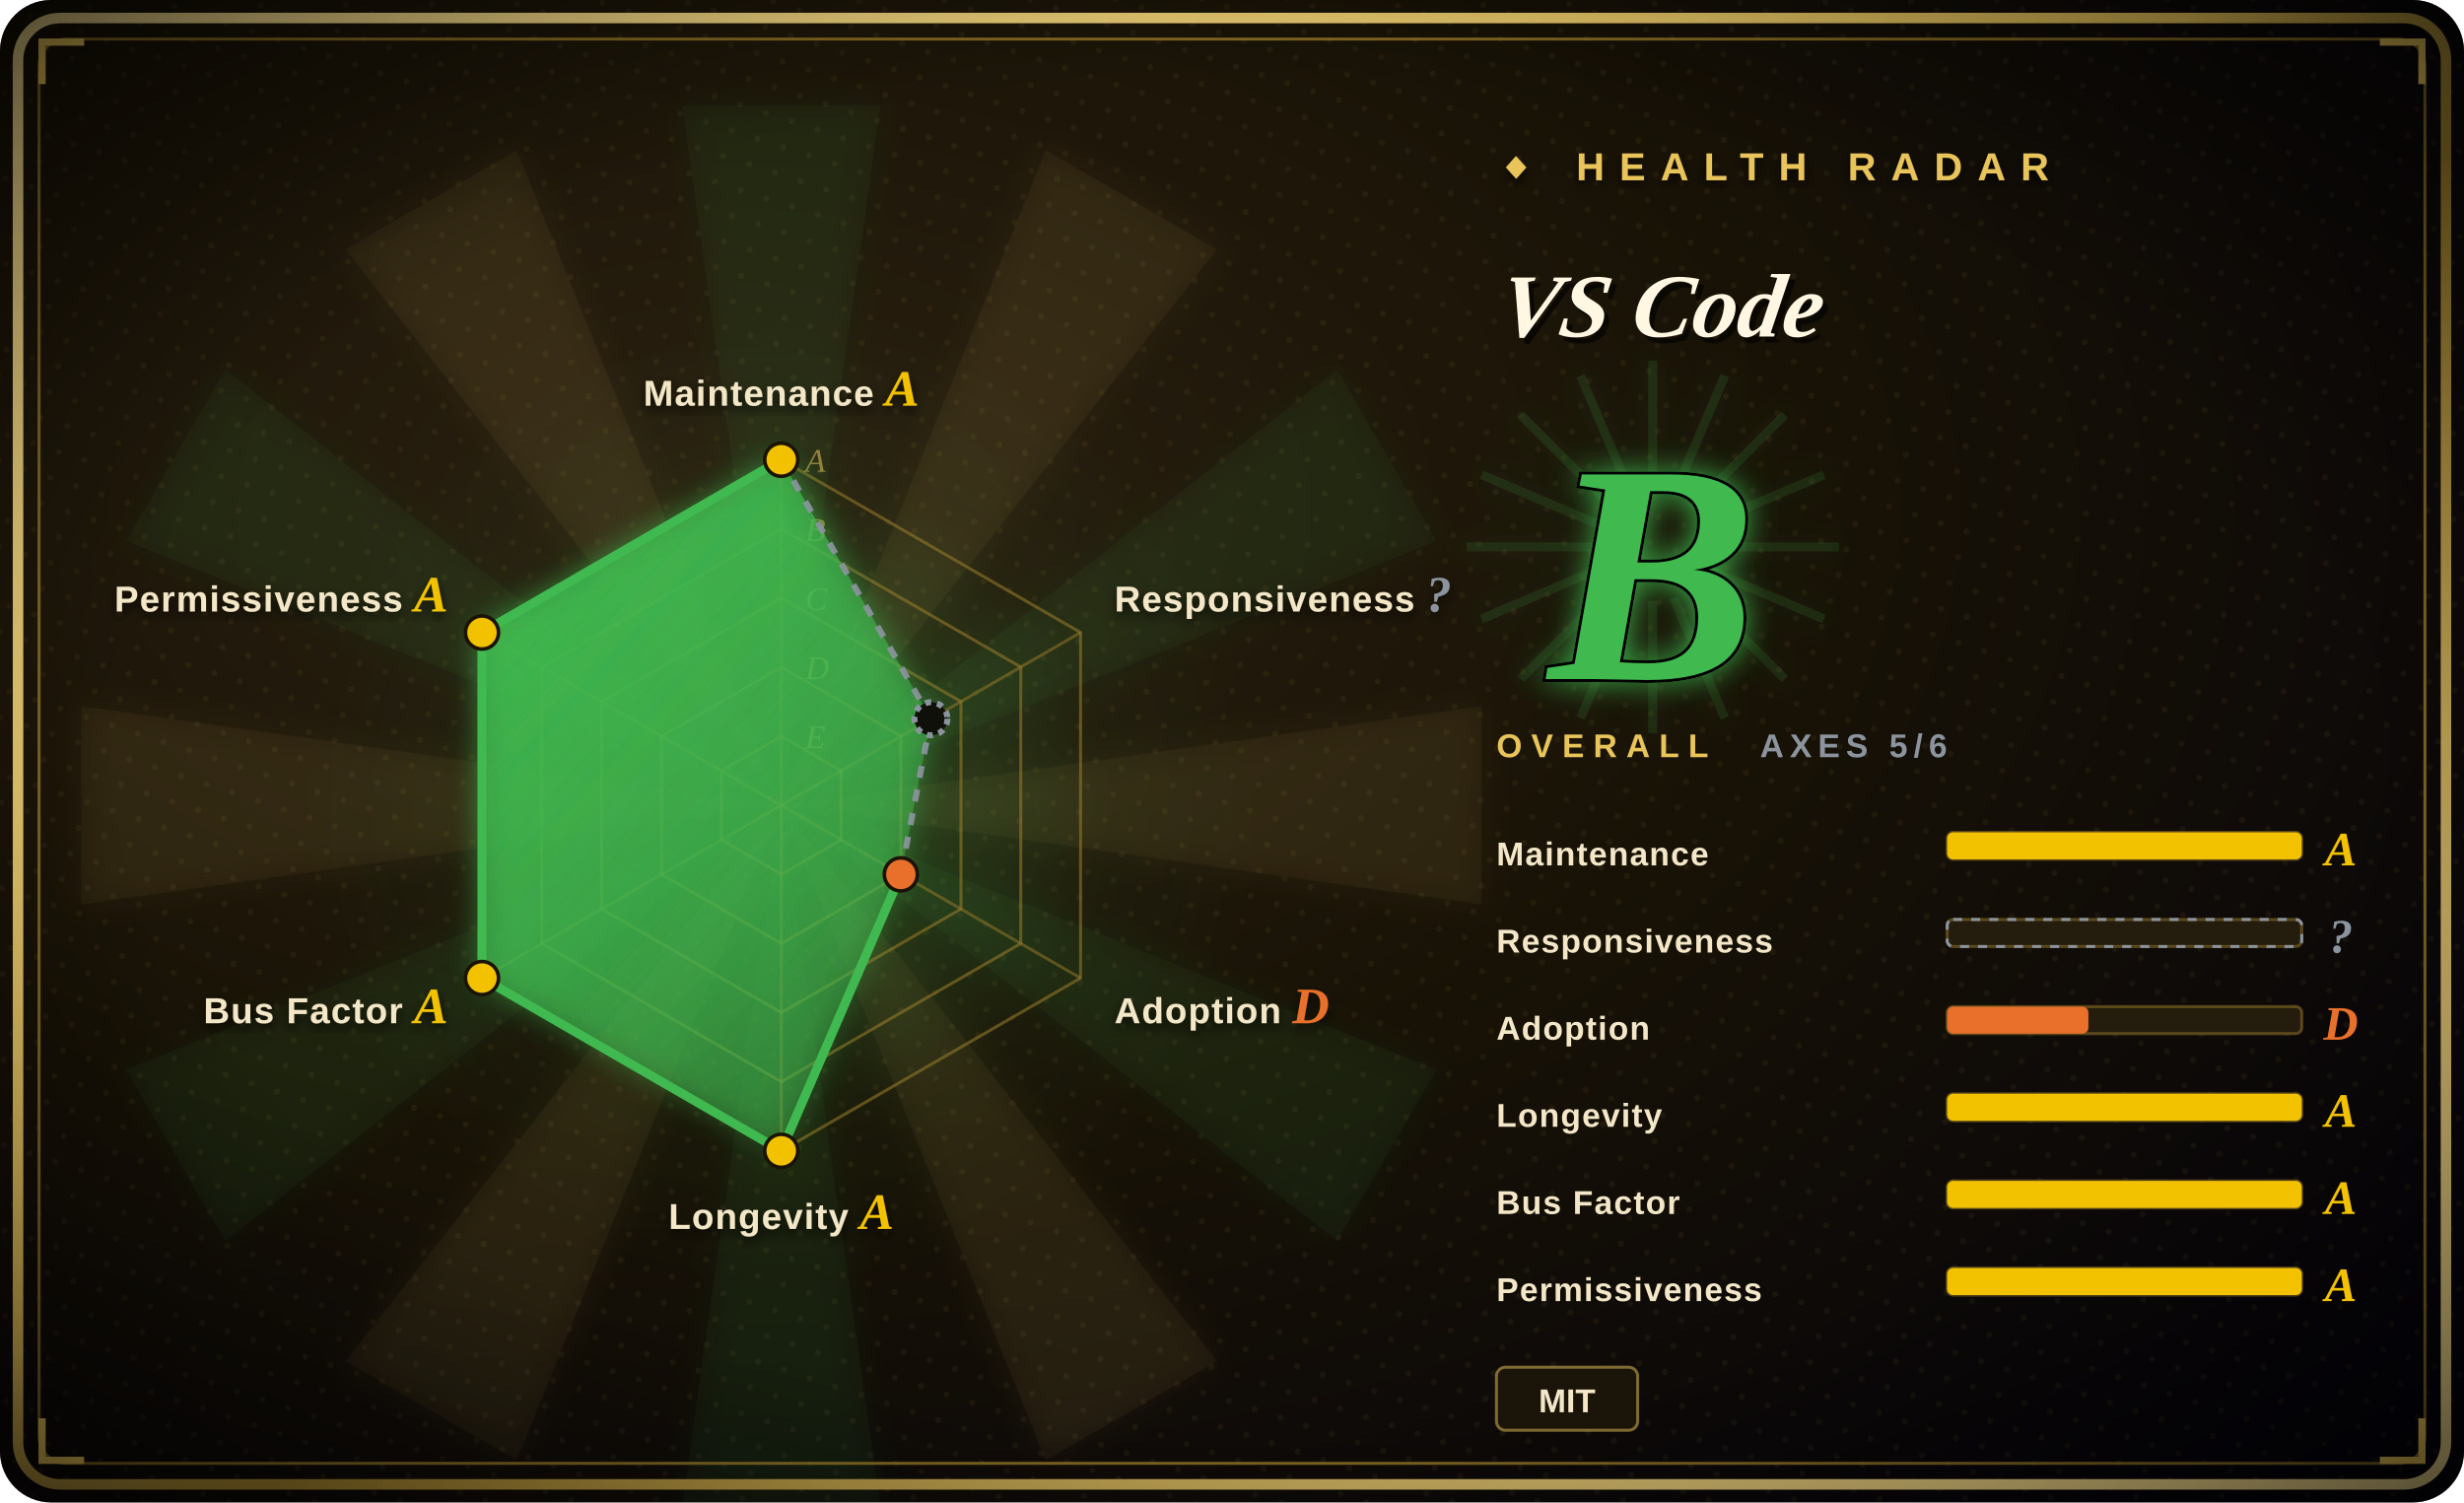
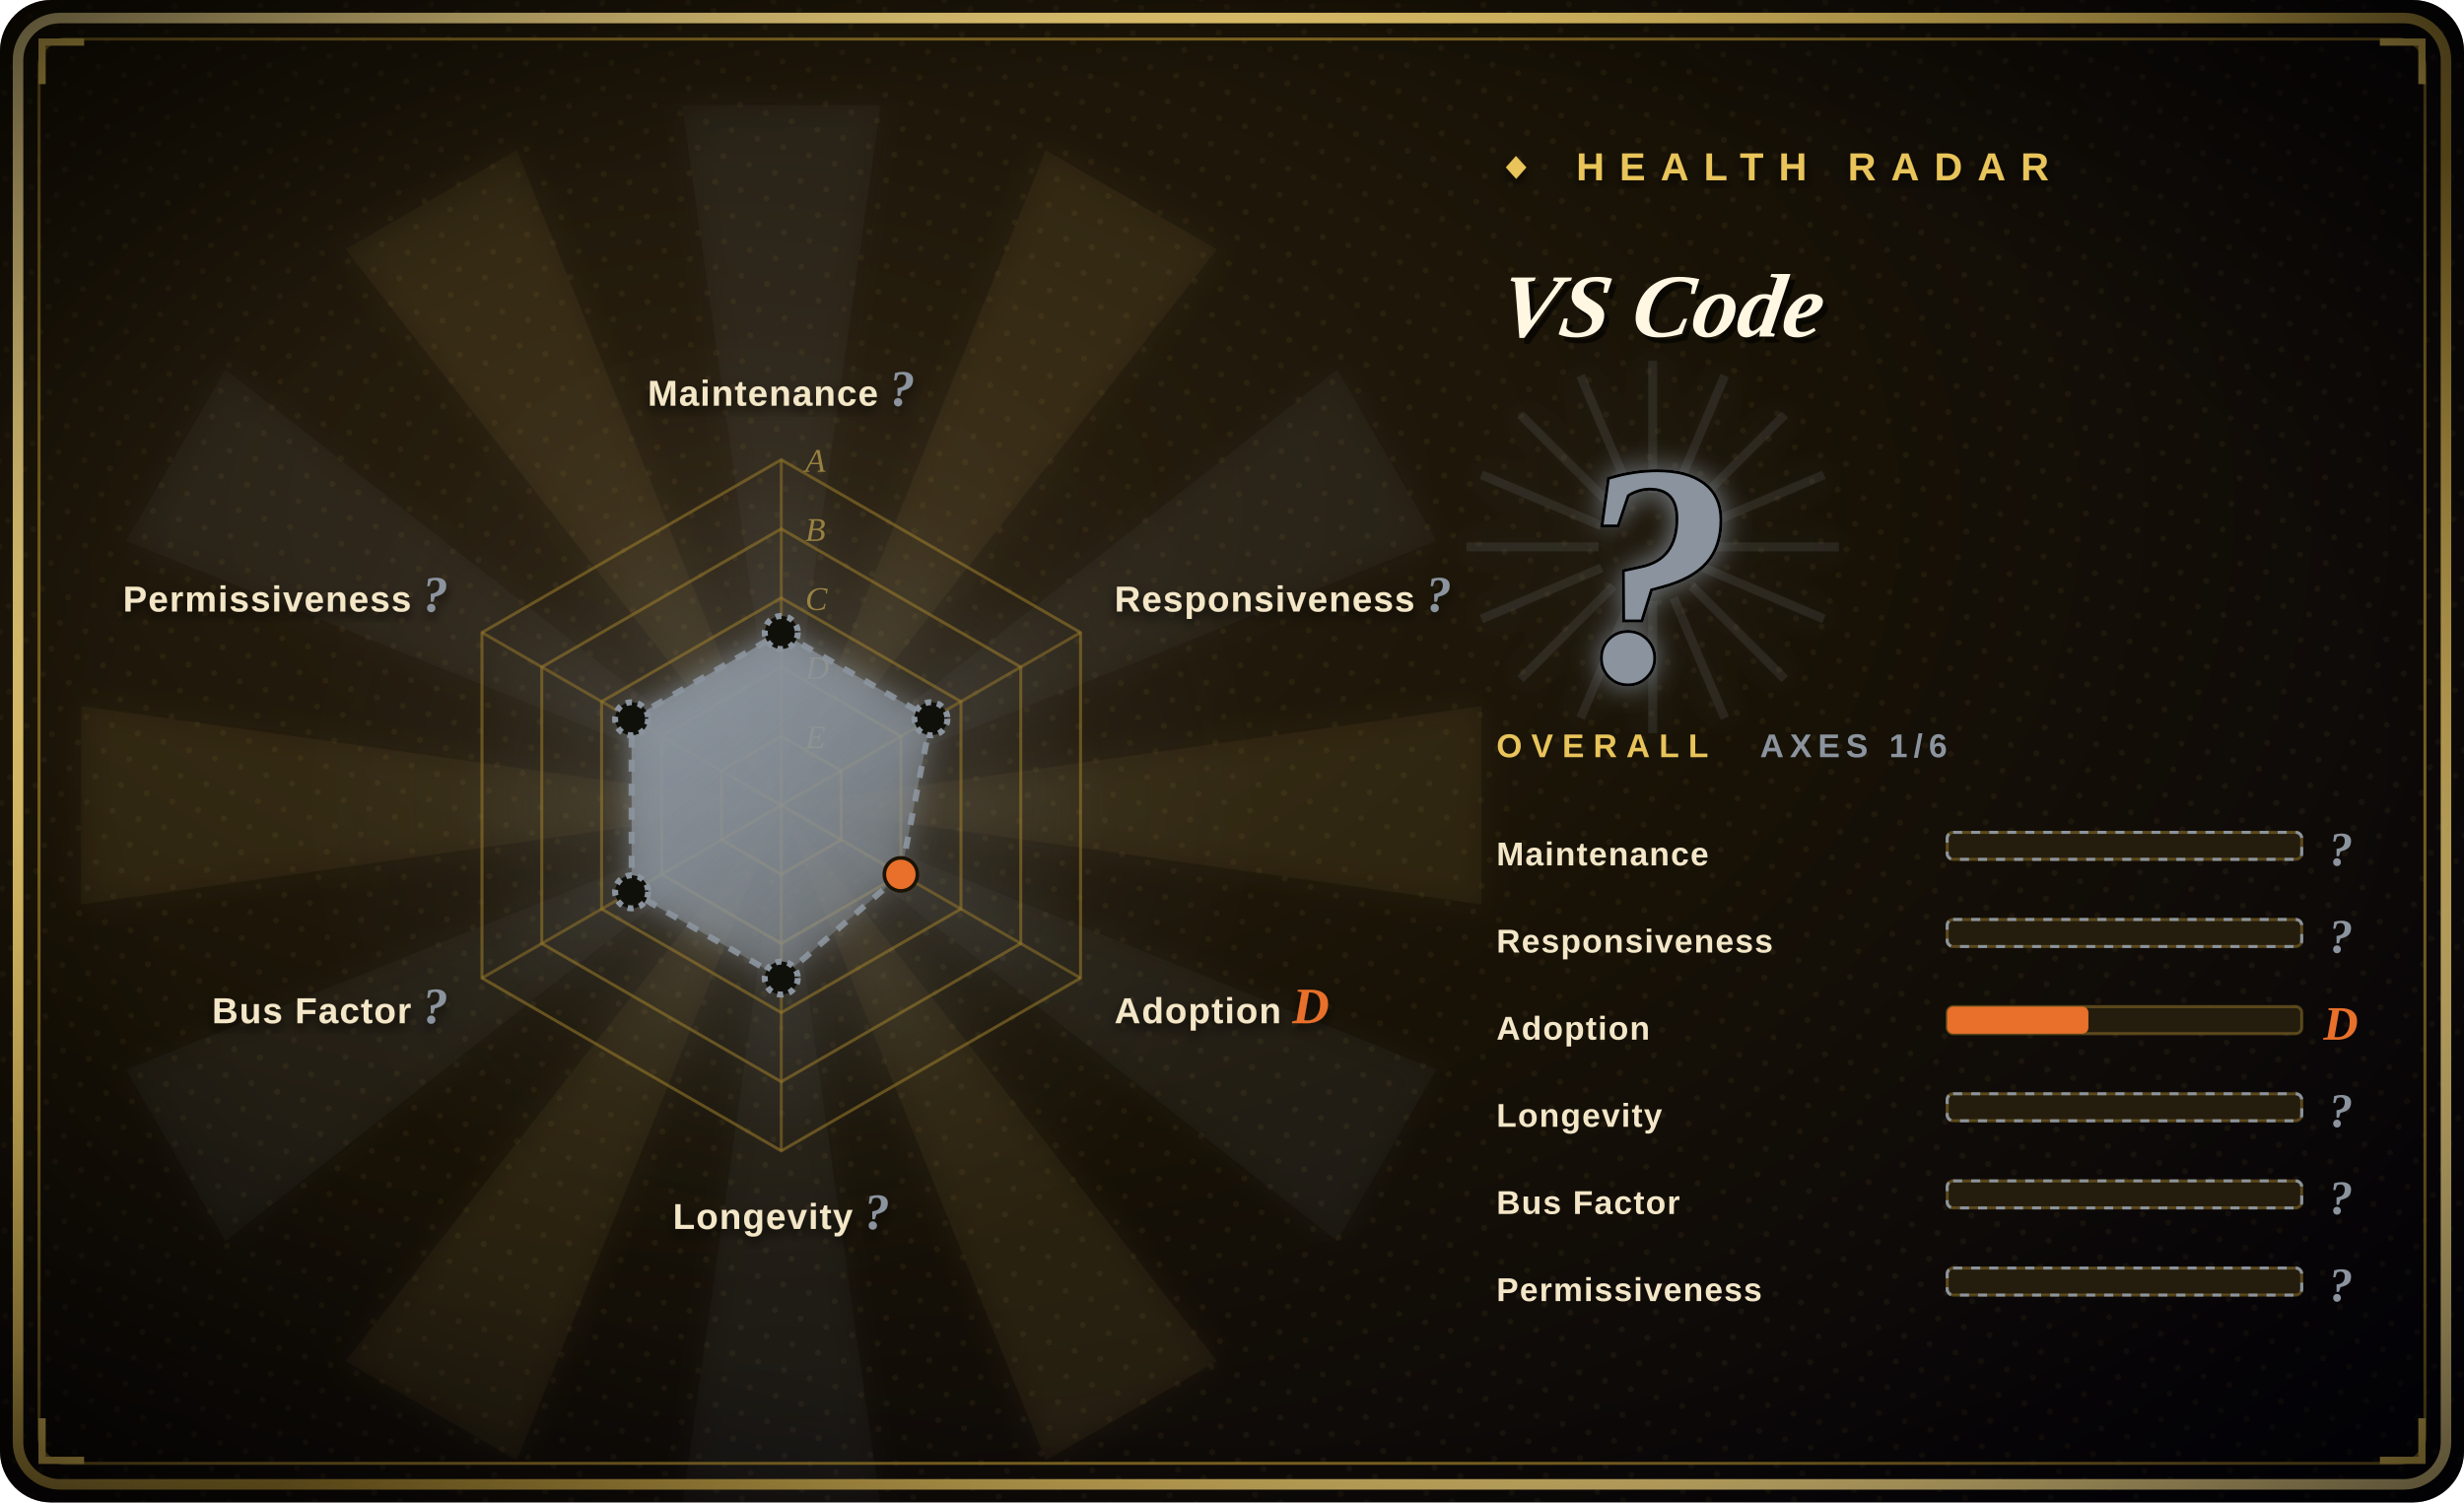
<svg xmlns="http://www.w3.org/2000/svg" width="820" height="500" viewBox="0 0 820 500">
  <defs>
    <radialGradient id="bg" cx="30%" cy="34%" r="90%">
      <stop offset="0%" stop-color="#2a2010" />
      <stop offset="48%" stop-color="#181206" />
      <stop offset="100%" stop-color="#05030a" />
    </radialGradient>
    <radialGradient id="vig" cx="50%" cy="50%" r="72%">
      <stop offset="62%" stop-color="#000000" stop-opacity="0" />
      <stop offset="100%" stop-color="#000000" stop-opacity="0.72" />
    </radialGradient>
    <linearGradient id="frame" x1="0" y1="0" x2="1" y2="1">
      <stop offset="0%" stop-color="#f6dd92" />
      <stop offset="45%" stop-color="#E8C45A" />
      <stop offset="55%" stop-color="#9c7d2a" />
      <stop offset="100%" stop-color="#f6dd92" />
    </linearGradient>
    <linearGradient id="poly" x1="0" y1="0" x2="0.7" y2="1">
-       <stop offset="0%" stop-color="#3FB950" stop-opacity="0.92" />
-       <stop offset="100%" stop-color="#3FB950" stop-opacity="0.34" />
+       <stop offset="0%" stop-color="#8B949E" stop-opacity="0.92" />
+       <stop offset="100%" stop-color="#8B949E" stop-opacity="0.34" />
    </linearGradient>
    <radialGradient id="halo" cx="50%" cy="50%" r="50%">
-       <stop offset="0%" stop-color="#3FB950" stop-opacity="0.34" />
-       <stop offset="68%" stop-color="#3FB950" stop-opacity="0.04" />
-       <stop offset="100%" stop-color="#3FB950" stop-opacity="0" />
+       <stop offset="0%" stop-color="#8B949E" stop-opacity="0.34" />
+       <stop offset="68%" stop-color="#8B949E" stop-opacity="0.04" />
+       <stop offset="100%" stop-color="#8B949E" stop-opacity="0" />
    </radialGradient>
    <filter id="glow" x="-60%" y="-60%" width="220%" height="220%">
      <feGaussianBlur stdDeviation="5" result="b" />
      <feMerge>
        <feMergeNode in="b" />
        <feMergeNode in="SourceGraphic" />
      </feMerge>
    </filter>
    <filter id="soft" x="-30%" y="-30%" width="160%" height="160%">
      <feDropShadow dx="0" dy="2" stdDeviation="2" flood-color="#000" flood-opacity="0.7" />
    </filter>
    <pattern id="halftone" width="9" height="9" patternUnits="userSpaceOnUse" patternTransform="rotate(18)">
      <circle cx="2" cy="2" r="1" fill="#E8C45A" fill-opacity="0.06" />
    </pattern>
  </defs>
  <rect width="820" height="500" rx="17" fill="url(#bg)" />
  <rect width="820" height="500" rx="17" fill="url(#halftone)" />
  <g opacity="0.5" filter="url(#glow)">
    <path d="M260,268 L493,235 L493,301 Z" fill="#E8C45A" fill-opacity="0.10" />
-     <path d="M260,268 L478,356 L445,413 Z" fill="#3FB950" fill-opacity="0.10" />
+     <path d="M260,268 L478,356 L445,413 Z" fill="#8B949E" fill-opacity="0.10" />
    <path d="M260,268 L405,453 L348,486 Z" fill="#E8C45A" fill-opacity="0.10" />
-     <path d="M260,268 L293,501 L227,501 Z" fill="#3FB950" fill-opacity="0.10" />
+     <path d="M260,268 L293,501 L227,501 Z" fill="#8B949E" fill-opacity="0.10" />
    <path d="M260,268 L172,486 L115,453 Z" fill="#E8C45A" fill-opacity="0.10" />
-     <path d="M260,268 L75,413 L42,356 Z" fill="#3FB950" fill-opacity="0.10" />
+     <path d="M260,268 L75,413 L42,356 Z" fill="#8B949E" fill-opacity="0.10" />
    <path d="M260,268 L27,301 L27,235 Z" fill="#E8C45A" fill-opacity="0.10" />
-     <path d="M260,268 L42,180 L75,123 Z" fill="#3FB950" fill-opacity="0.10" />
+     <path d="M260,268 L42,180 L75,123 Z" fill="#8B949E" fill-opacity="0.10" />
    <path d="M260,268 L115,83 L172,50 Z" fill="#E8C45A" fill-opacity="0.10" />
-     <path d="M260,268 L227,35 L293,35 Z" fill="#3FB950" fill-opacity="0.10" />
+     <path d="M260,268 L227,35 L293,35 Z" fill="#8B949E" fill-opacity="0.10" />
    <path d="M260,268 L348,50 L405,83 Z" fill="#E8C45A" fill-opacity="0.10" />
-     <path d="M260,268 L445,123 L478,180 Z" fill="#3FB950" fill-opacity="0.10" />
+     <path d="M260,268 L445,123 L478,180 Z" fill="#8B949E" fill-opacity="0.10" />
  </g>
  <circle cx="260" cy="268" r="161" fill="url(#halo)" />
  <rect x="6" y="6" width="808" height="488" rx="14" fill="none" stroke="url(#frame)" stroke-width="3.5" />
  <rect x="13" y="13" width="794" height="474" rx="9" fill="none" stroke="#9c7d2a" stroke-width="1" stroke-opacity="0.8" />
  <path d="M14,28 L14,14 L28,14" fill="none" stroke="#E8C45A" stroke-width="2.4" />
  <path d="M806,28 L806,14 L792,14" fill="none" stroke="#E8C45A" stroke-width="2.4" />
  <path d="M14,472 L14,486 L28,486" fill="none" stroke="#E8C45A" stroke-width="2.4" />
  <path d="M806,472 L806,486 L792,486" fill="none" stroke="#E8C45A" stroke-width="2.4" />
  <rect width="820" height="500" rx="17" fill="url(#vig)" />
  <polygon points="260.0,153.0 359.6,210.5 359.6,325.5 260.0,383.0 160.4,325.5 160.4,210.5" fill="none" stroke="#9c7d2a" stroke-opacity="0.55" stroke-width="1" />
  <polygon points="260.0,176.0 339.7,222.0 339.7,314.0 260.0,360.0 180.3,314.0 180.3,222.0" fill="none" stroke="#9c7d2a" stroke-opacity="0.55" stroke-width="1" />
  <polygon points="260.0,199.0 319.8,233.5 319.8,302.5 260.0,337.0 200.2,302.5 200.2,233.5" fill="none" stroke="#9c7d2a" stroke-opacity="0.55" stroke-width="1" />
  <polygon points="260.0,222.0 299.8,245.0 299.8,291.0 260.0,314.0 220.2,291.0 220.2,245.0" fill="none" stroke="#9c7d2a" stroke-opacity="0.55" stroke-width="1" />
  <polygon points="260.0,245.0 279.9,256.5 279.9,279.5 260.0,291.0 240.1,279.5 240.1,256.5" fill="none" stroke="#9c7d2a" stroke-opacity="0.55" stroke-width="1" />
  <line x1="260" y1="268" x2="260.0" y2="153.0" stroke="#9c7d2a" stroke-opacity="0.5" stroke-width="1" />
  <line x1="260" y1="268" x2="359.6" y2="210.5" stroke="#9c7d2a" stroke-opacity="0.5" stroke-width="1" />
  <line x1="260" y1="268" x2="359.6" y2="325.5" stroke="#9c7d2a" stroke-opacity="0.5" stroke-width="1" />
  <line x1="260" y1="268" x2="260.0" y2="383.0" stroke="#9c7d2a" stroke-opacity="0.5" stroke-width="1" />
  <line x1="260" y1="268" x2="160.4" y2="325.5" stroke="#9c7d2a" stroke-opacity="0.5" stroke-width="1" />
  <line x1="260" y1="268" x2="160.4" y2="210.5" stroke="#9c7d2a" stroke-opacity="0.5" stroke-width="1" />
  <text x="268" y="157.0" font-size="11" font-style="italic" fill="#E8C45A" fill-opacity="0.55" font-family="'Georgia','Times New Roman',serif">A</text>
  <text x="268" y="180.0" font-size="11" font-style="italic" fill="#E8C45A" fill-opacity="0.55" font-family="'Georgia','Times New Roman',serif">B</text>
  <text x="268" y="203.0" font-size="11" font-style="italic" fill="#E8C45A" fill-opacity="0.55" font-family="'Georgia','Times New Roman',serif">C</text>
  <text x="268" y="226.0" font-size="11" font-style="italic" fill="#E8C45A" fill-opacity="0.55" font-family="'Georgia','Times New Roman',serif">D</text>
  <text x="268" y="249.0" font-size="11" font-style="italic" fill="#E8C45A" fill-opacity="0.55" font-family="'Georgia','Times New Roman',serif">E</text>
-   <polygon points="260.0,153.0 309.8,239.2 299.8,291.0 260.0,383.0 160.4,325.5 160.4,210.5" fill="url(#poly)" filter="url(#glow)" />
-   <line x1="260.0" y1="153.0" x2="309.8" y2="239.2" stroke="#8B949E" stroke-width="2" stroke-dasharray="4 4" stroke-opacity="0.92" />
+   <polygon points="260.0,210.5 309.8,239.2 299.8,291.0 260.0,325.5 210.2,296.8 210.2,239.2" fill="url(#poly)" filter="url(#glow)" />
+   <line x1="260.0" y1="210.5" x2="309.8" y2="239.2" stroke="#8B949E" stroke-width="2" stroke-dasharray="4 4" stroke-opacity="0.92" />
  <line x1="309.8" y1="239.2" x2="299.8" y2="291.0" stroke="#8B949E" stroke-width="2" stroke-dasharray="4 4" stroke-opacity="0.92" />
-   <line x1="299.8" y1="291.0" x2="260.0" y2="383.0" stroke="#3FB950" stroke-width="3" />
-   <line x1="260.0" y1="383.0" x2="160.4" y2="325.5" stroke="#3FB950" stroke-width="3" />
-   <line x1="160.4" y1="325.5" x2="160.4" y2="210.5" stroke="#3FB950" stroke-width="3" />
-   <line x1="160.4" y1="210.5" x2="260.0" y2="153.0" stroke="#3FB950" stroke-width="3" />
-   <circle cx="260.0" cy="153.0" r="5.5" fill="#F2C200" stroke="#1a1306" stroke-width="1.2" />
+   <line x1="299.8" y1="291.0" x2="260.0" y2="325.5" stroke="#8B949E" stroke-width="2" stroke-dasharray="4 4" stroke-opacity="0.92" />
+   <line x1="260.0" y1="325.5" x2="210.2" y2="296.8" stroke="#8B949E" stroke-width="2" stroke-dasharray="4 4" stroke-opacity="0.92" />
+   <line x1="210.2" y1="296.8" x2="210.2" y2="239.2" stroke="#8B949E" stroke-width="2" stroke-dasharray="4 4" stroke-opacity="0.92" />
+   <line x1="210.2" y1="239.2" x2="260.0" y2="210.5" stroke="#8B949E" stroke-width="2" stroke-dasharray="4 4" stroke-opacity="0.92" />
+   <circle cx="260.0" cy="210.5" r="5.5" fill="#10100b" stroke="#8B949E" stroke-width="2" stroke-dasharray="2 2" />
  <circle cx="309.8" cy="239.2" r="5.5" fill="#10100b" stroke="#8B949E" stroke-width="2" stroke-dasharray="2 2" />
  <circle cx="299.8" cy="291.0" r="5.5" fill="#E8702A" stroke="#1a1306" stroke-width="1.2" />
-   <circle cx="260.0" cy="383.0" r="5.5" fill="#F2C200" stroke="#1a1306" stroke-width="1.2" />
-   <circle cx="160.4" cy="325.5" r="5.5" fill="#F2C200" stroke="#1a1306" stroke-width="1.2" />
-   <circle cx="160.4" cy="210.5" r="5.5" fill="#F2C200" stroke="#1a1306" stroke-width="1.2" />
-   <text x="260.0" y="135.0" font-size="12" font-weight="900" fill="#f3e7c8" text-anchor="middle" font-family="'Arial Black','Helvetica Neue',Arial,sans-serif" letter-spacing="0.4" filter="url(#soft)">Maintenance <tspan fill="#F2C200" font-family="'Georgia','Times New Roman',serif" font-style="italic" font-size="17">A</tspan>
+   <circle cx="260.0" cy="325.5" r="5.5" fill="#10100b" stroke="#8B949E" stroke-width="2" stroke-dasharray="2 2" />
+   <circle cx="210.2" cy="296.8" r="5.5" fill="#10100b" stroke="#8B949E" stroke-width="2" stroke-dasharray="2 2" />
+   <circle cx="210.2" cy="239.2" r="5.5" fill="#10100b" stroke="#8B949E" stroke-width="2" stroke-dasharray="2 2" />
+   <text x="260.0" y="135.0" font-size="12" font-weight="900" fill="#f3e7c8" text-anchor="middle" font-family="'Arial Black','Helvetica Neue',Arial,sans-serif" letter-spacing="0.4" filter="url(#soft)">Maintenance <tspan fill="#8B949E" font-family="'Georgia','Times New Roman',serif" font-style="italic" font-size="17">?</tspan>
  </text>
  <text x="370.9" y="203.5" font-size="12" font-weight="900" fill="#f3e7c8" text-anchor="start" font-family="'Arial Black','Helvetica Neue',Arial,sans-serif" letter-spacing="0.4" filter="url(#soft)">Responsiveness <tspan fill="#8B949E" font-family="'Georgia','Times New Roman',serif" font-style="italic" font-size="17">?</tspan>
  </text>
  <text x="370.9" y="340.5" font-size="12" font-weight="900" fill="#f3e7c8" text-anchor="start" font-family="'Arial Black','Helvetica Neue',Arial,sans-serif" letter-spacing="0.4" filter="url(#soft)">Adoption <tspan fill="#E8702A" font-family="'Georgia','Times New Roman',serif" font-style="italic" font-size="17">D</tspan>
  </text>
-   <text x="260.0" y="409.0" font-size="12" font-weight="900" fill="#f3e7c8" text-anchor="middle" font-family="'Arial Black','Helvetica Neue',Arial,sans-serif" letter-spacing="0.4" filter="url(#soft)">Longevity <tspan fill="#F2C200" font-family="'Georgia','Times New Roman',serif" font-style="italic" font-size="17">A</tspan>
+   <text x="260.0" y="409.0" font-size="12" font-weight="900" fill="#f3e7c8" text-anchor="middle" font-family="'Arial Black','Helvetica Neue',Arial,sans-serif" letter-spacing="0.4" filter="url(#soft)">Longevity <tspan fill="#8B949E" font-family="'Georgia','Times New Roman',serif" font-style="italic" font-size="17">?</tspan>
  </text>
-   <text x="149.1" y="340.5" font-size="12" font-weight="900" fill="#f3e7c8" text-anchor="end" font-family="'Arial Black','Helvetica Neue',Arial,sans-serif" letter-spacing="0.4" filter="url(#soft)">Bus Factor <tspan fill="#F2C200" font-family="'Georgia','Times New Roman',serif" font-style="italic" font-size="17">A</tspan>
+   <text x="149.1" y="340.5" font-size="12" font-weight="900" fill="#f3e7c8" text-anchor="end" font-family="'Arial Black','Helvetica Neue',Arial,sans-serif" letter-spacing="0.4" filter="url(#soft)">Bus Factor <tspan fill="#8B949E" font-family="'Georgia','Times New Roman',serif" font-style="italic" font-size="17">?</tspan>
  </text>
-   <text x="149.1" y="203.5" font-size="12" font-weight="900" fill="#f3e7c8" text-anchor="end" font-family="'Arial Black','Helvetica Neue',Arial,sans-serif" letter-spacing="0.4" filter="url(#soft)">Permissiveness <tspan fill="#F2C200" font-family="'Georgia','Times New Roman',serif" font-style="italic" font-size="17">A</tspan>
+   <text x="149.1" y="203.5" font-size="12" font-weight="900" fill="#f3e7c8" text-anchor="end" font-family="'Arial Black','Helvetica Neue',Arial,sans-serif" letter-spacing="0.4" filter="url(#soft)">Permissiveness <tspan fill="#8B949E" font-family="'Georgia','Times New Roman',serif" font-style="italic" font-size="17">?</tspan>
  </text>
  <text x="498" y="60" font-size="13" letter-spacing="5" fill="#E8C45A" font-weight="900" font-family="'Arial Black','Helvetica Neue',Arial,sans-serif" filter="url(#soft)">◆ HEALTH RADAR</text>
  <g transform="translate(498,112) skewX(-9)">
    <text x="2" y="2" font-size="30" font-weight="900" font-style="italic" fill="#000" fill-opacity="0.6" font-family="'Georgia','Times New Roman',serif">VS Code</text>
    <text x="0" y="0" font-size="30" font-weight="900" font-style="italic" fill="#fff7e2" font-family="'Georgia','Times New Roman',serif">VS Code</text>
  </g>
  <line x1="498" y1="124" x2="648" y2="124" stroke="url(#frame)" stroke-width="2" />
  <g opacity="0.85" filter="url(#glow)">
-     <line x1="568" y1="182" x2="612" y2="182" stroke="#3FB950" stroke-opacity="0.16" stroke-width="3" />
-     <line x1="567" y1="189" x2="607" y2="206" stroke="#3FB950" stroke-opacity="0.16" stroke-width="3" />
-     <line x1="563" y1="195" x2="594" y2="226" stroke="#3FB950" stroke-opacity="0.16" stroke-width="3" />
-     <line x1="557" y1="199" x2="574" y2="239" stroke="#3FB950" stroke-opacity="0.16" stroke-width="3" />
-     <line x1="550" y1="200" x2="550" y2="244" stroke="#3FB950" stroke-opacity="0.16" stroke-width="3" />
-     <line x1="543" y1="199" x2="526" y2="239" stroke="#3FB950" stroke-opacity="0.16" stroke-width="3" />
-     <line x1="537" y1="195" x2="506" y2="226" stroke="#3FB950" stroke-opacity="0.16" stroke-width="3" />
-     <line x1="533" y1="189" x2="493" y2="206" stroke="#3FB950" stroke-opacity="0.16" stroke-width="3" />
-     <line x1="532" y1="182" x2="488" y2="182" stroke="#3FB950" stroke-opacity="0.16" stroke-width="3" />
-     <line x1="533" y1="175" x2="493" y2="158" stroke="#3FB950" stroke-opacity="0.16" stroke-width="3" />
-     <line x1="537" y1="169" x2="506" y2="138" stroke="#3FB950" stroke-opacity="0.16" stroke-width="3" />
-     <line x1="543" y1="165" x2="526" y2="125" stroke="#3FB950" stroke-opacity="0.16" stroke-width="3" />
-     <line x1="550" y1="164" x2="550" y2="120" stroke="#3FB950" stroke-opacity="0.16" stroke-width="3" />
-     <line x1="557" y1="165" x2="574" y2="125" stroke="#3FB950" stroke-opacity="0.16" stroke-width="3" />
-     <line x1="563" y1="169" x2="594" y2="138" stroke="#3FB950" stroke-opacity="0.16" stroke-width="3" />
-     <line x1="567" y1="175" x2="607" y2="158" stroke="#3FB950" stroke-opacity="0.16" stroke-width="3" />
+     <line x1="568" y1="182" x2="612" y2="182" stroke="#8B949E" stroke-opacity="0.16" stroke-width="3" />
+     <line x1="567" y1="189" x2="607" y2="206" stroke="#8B949E" stroke-opacity="0.16" stroke-width="3" />
+     <line x1="563" y1="195" x2="594" y2="226" stroke="#8B949E" stroke-opacity="0.16" stroke-width="3" />
+     <line x1="557" y1="199" x2="574" y2="239" stroke="#8B949E" stroke-opacity="0.16" stroke-width="3" />
+     <line x1="550" y1="200" x2="550" y2="244" stroke="#8B949E" stroke-opacity="0.16" stroke-width="3" />
+     <line x1="543" y1="199" x2="526" y2="239" stroke="#8B949E" stroke-opacity="0.16" stroke-width="3" />
+     <line x1="537" y1="195" x2="506" y2="226" stroke="#8B949E" stroke-opacity="0.16" stroke-width="3" />
+     <line x1="533" y1="189" x2="493" y2="206" stroke="#8B949E" stroke-opacity="0.16" stroke-width="3" />
+     <line x1="532" y1="182" x2="488" y2="182" stroke="#8B949E" stroke-opacity="0.16" stroke-width="3" />
+     <line x1="533" y1="175" x2="493" y2="158" stroke="#8B949E" stroke-opacity="0.16" stroke-width="3" />
+     <line x1="537" y1="169" x2="506" y2="138" stroke="#8B949E" stroke-opacity="0.16" stroke-width="3" />
+     <line x1="543" y1="165" x2="526" y2="125" stroke="#8B949E" stroke-opacity="0.16" stroke-width="3" />
+     <line x1="550" y1="164" x2="550" y2="120" stroke="#8B949E" stroke-opacity="0.16" stroke-width="3" />
+     <line x1="557" y1="165" x2="574" y2="125" stroke="#8B949E" stroke-opacity="0.16" stroke-width="3" />
+     <line x1="563" y1="169" x2="594" y2="138" stroke="#8B949E" stroke-opacity="0.16" stroke-width="3" />
+     <line x1="567" y1="175" x2="607" y2="158" stroke="#8B949E" stroke-opacity="0.16" stroke-width="3" />
  </g>
-   <text x="550" y="226" font-size="104" font-weight="900" font-style="italic" text-anchor="middle" fill="#3FB950" stroke="#000" stroke-width="2" paint-order="stroke" font-family="'Georgia','Times New Roman',serif" filter="url(#glow)">B</text>
+   <text x="550" y="226" font-size="104" font-weight="900" font-style="italic" text-anchor="middle" fill="#8B949E" stroke="#000" stroke-width="2" paint-order="stroke" font-family="'Georgia','Times New Roman',serif" filter="url(#glow)">?</text>
  <text x="498" y="252" font-size="11" letter-spacing="3" fill="#E8C45A" font-family="'Arial Black','Helvetica Neue',Arial,sans-serif" font-weight="900">OVERALL</text>
-   <text x="648" y="252" font-size="11" letter-spacing="2" fill="#8B949E" font-family="'Arial Black','Helvetica Neue',Arial,sans-serif" font-weight="900" text-anchor="end">AXES 5/6</text>
+   <text x="648" y="252" font-size="11" letter-spacing="2" fill="#8B949E" font-family="'Arial Black','Helvetica Neue',Arial,sans-serif" font-weight="900" text-anchor="end">AXES 1/6</text>
  <text x="498" y="288" font-size="11" font-weight="900" fill="#f3e7c8" font-family="'Arial Black','Helvetica Neue',Arial,sans-serif" letter-spacing="0.4">Maintenance</text>
  <rect x="648" y="277" width="118" height="9" rx="2" fill="#241d0e" stroke="#9c7d2a" stroke-opacity="0.5" />
-   <rect x="648" y="277" width="118" height="9" rx="2" fill="#F2C200" />
-   <text x="779" y="288" font-size="16" font-weight="900" font-style="italic" fill="#F2C200" font-family="'Georgia','Times New Roman',serif" text-anchor="middle">A</text>
+   <rect x="648" y="277" width="118" height="9" rx="2" fill="none" stroke="#8B949E" stroke-dasharray="3 3" />
+   <text x="779" y="288" font-size="16" font-weight="900" font-style="italic" fill="#8B949E" font-family="'Georgia','Times New Roman',serif" text-anchor="middle">?</text>
  <text x="498" y="317" font-size="11" font-weight="900" fill="#f3e7c8" font-family="'Arial Black','Helvetica Neue',Arial,sans-serif" letter-spacing="0.4">Responsiveness</text>
  <rect x="648" y="306" width="118" height="9" rx="2" fill="#241d0e" stroke="#9c7d2a" stroke-opacity="0.5" />
  <rect x="648" y="306" width="118" height="9" rx="2" fill="none" stroke="#8B949E" stroke-dasharray="3 3" />
  <text x="779" y="317" font-size="16" font-weight="900" font-style="italic" fill="#8B949E" font-family="'Georgia','Times New Roman',serif" text-anchor="middle">?</text>
  <text x="498" y="346" font-size="11" font-weight="900" fill="#f3e7c8" font-family="'Arial Black','Helvetica Neue',Arial,sans-serif" letter-spacing="0.4">Adoption</text>
  <rect x="648" y="335" width="118" height="9" rx="2" fill="#241d0e" stroke="#9c7d2a" stroke-opacity="0.5" />
  <rect x="648" y="335" width="47" height="9" rx="2" fill="#E8702A" />
  <text x="779" y="346" font-size="16" font-weight="900" font-style="italic" fill="#E8702A" font-family="'Georgia','Times New Roman',serif" text-anchor="middle">D</text>
  <text x="498" y="375" font-size="11" font-weight="900" fill="#f3e7c8" font-family="'Arial Black','Helvetica Neue',Arial,sans-serif" letter-spacing="0.4">Longevity</text>
  <rect x="648" y="364" width="118" height="9" rx="2" fill="#241d0e" stroke="#9c7d2a" stroke-opacity="0.5" />
-   <rect x="648" y="364" width="118" height="9" rx="2" fill="#F2C200" />
-   <text x="779" y="375" font-size="16" font-weight="900" font-style="italic" fill="#F2C200" font-family="'Georgia','Times New Roman',serif" text-anchor="middle">A</text>
+   <rect x="648" y="364" width="118" height="9" rx="2" fill="none" stroke="#8B949E" stroke-dasharray="3 3" />
+   <text x="779" y="375" font-size="16" font-weight="900" font-style="italic" fill="#8B949E" font-family="'Georgia','Times New Roman',serif" text-anchor="middle">?</text>
  <text x="498" y="404" font-size="11" font-weight="900" fill="#f3e7c8" font-family="'Arial Black','Helvetica Neue',Arial,sans-serif" letter-spacing="0.4">Bus Factor</text>
  <rect x="648" y="393" width="118" height="9" rx="2" fill="#241d0e" stroke="#9c7d2a" stroke-opacity="0.5" />
-   <rect x="648" y="393" width="118" height="9" rx="2" fill="#F2C200" />
-   <text x="779" y="404" font-size="16" font-weight="900" font-style="italic" fill="#F2C200" font-family="'Georgia','Times New Roman',serif" text-anchor="middle">A</text>
+   <rect x="648" y="393" width="118" height="9" rx="2" fill="none" stroke="#8B949E" stroke-dasharray="3 3" />
+   <text x="779" y="404" font-size="16" font-weight="900" font-style="italic" fill="#8B949E" font-family="'Georgia','Times New Roman',serif" text-anchor="middle">?</text>
  <text x="498" y="433" font-size="11" font-weight="900" fill="#f3e7c8" font-family="'Arial Black','Helvetica Neue',Arial,sans-serif" letter-spacing="0.4">Permissiveness</text>
  <rect x="648" y="422" width="118" height="9" rx="2" fill="#241d0e" stroke="#9c7d2a" stroke-opacity="0.5" />
-   <rect x="648" y="422" width="118" height="9" rx="2" fill="#F2C200" />
-   <text x="779" y="433" font-size="16" font-weight="900" font-style="italic" fill="#F2C200" font-family="'Georgia','Times New Roman',serif" text-anchor="middle">A</text>
-   <rect x="498" y="455" width="47" height="21" rx="3" fill="#1b1408" stroke="#E8C45A" stroke-opacity="0.5" />
-   <text x="521.5" y="470" font-size="11" font-weight="700" fill="#f3e7c8" text-anchor="middle" font-family="'Arial Black','Helvetica Neue',Arial,sans-serif">MIT</text>
+   <rect x="648" y="422" width="118" height="9" rx="2" fill="none" stroke="#8B949E" stroke-dasharray="3 3" />
+   <text x="779" y="433" font-size="16" font-weight="900" font-style="italic" fill="#8B949E" font-family="'Georgia','Times New Roman',serif" text-anchor="middle">?</text>
</svg>
